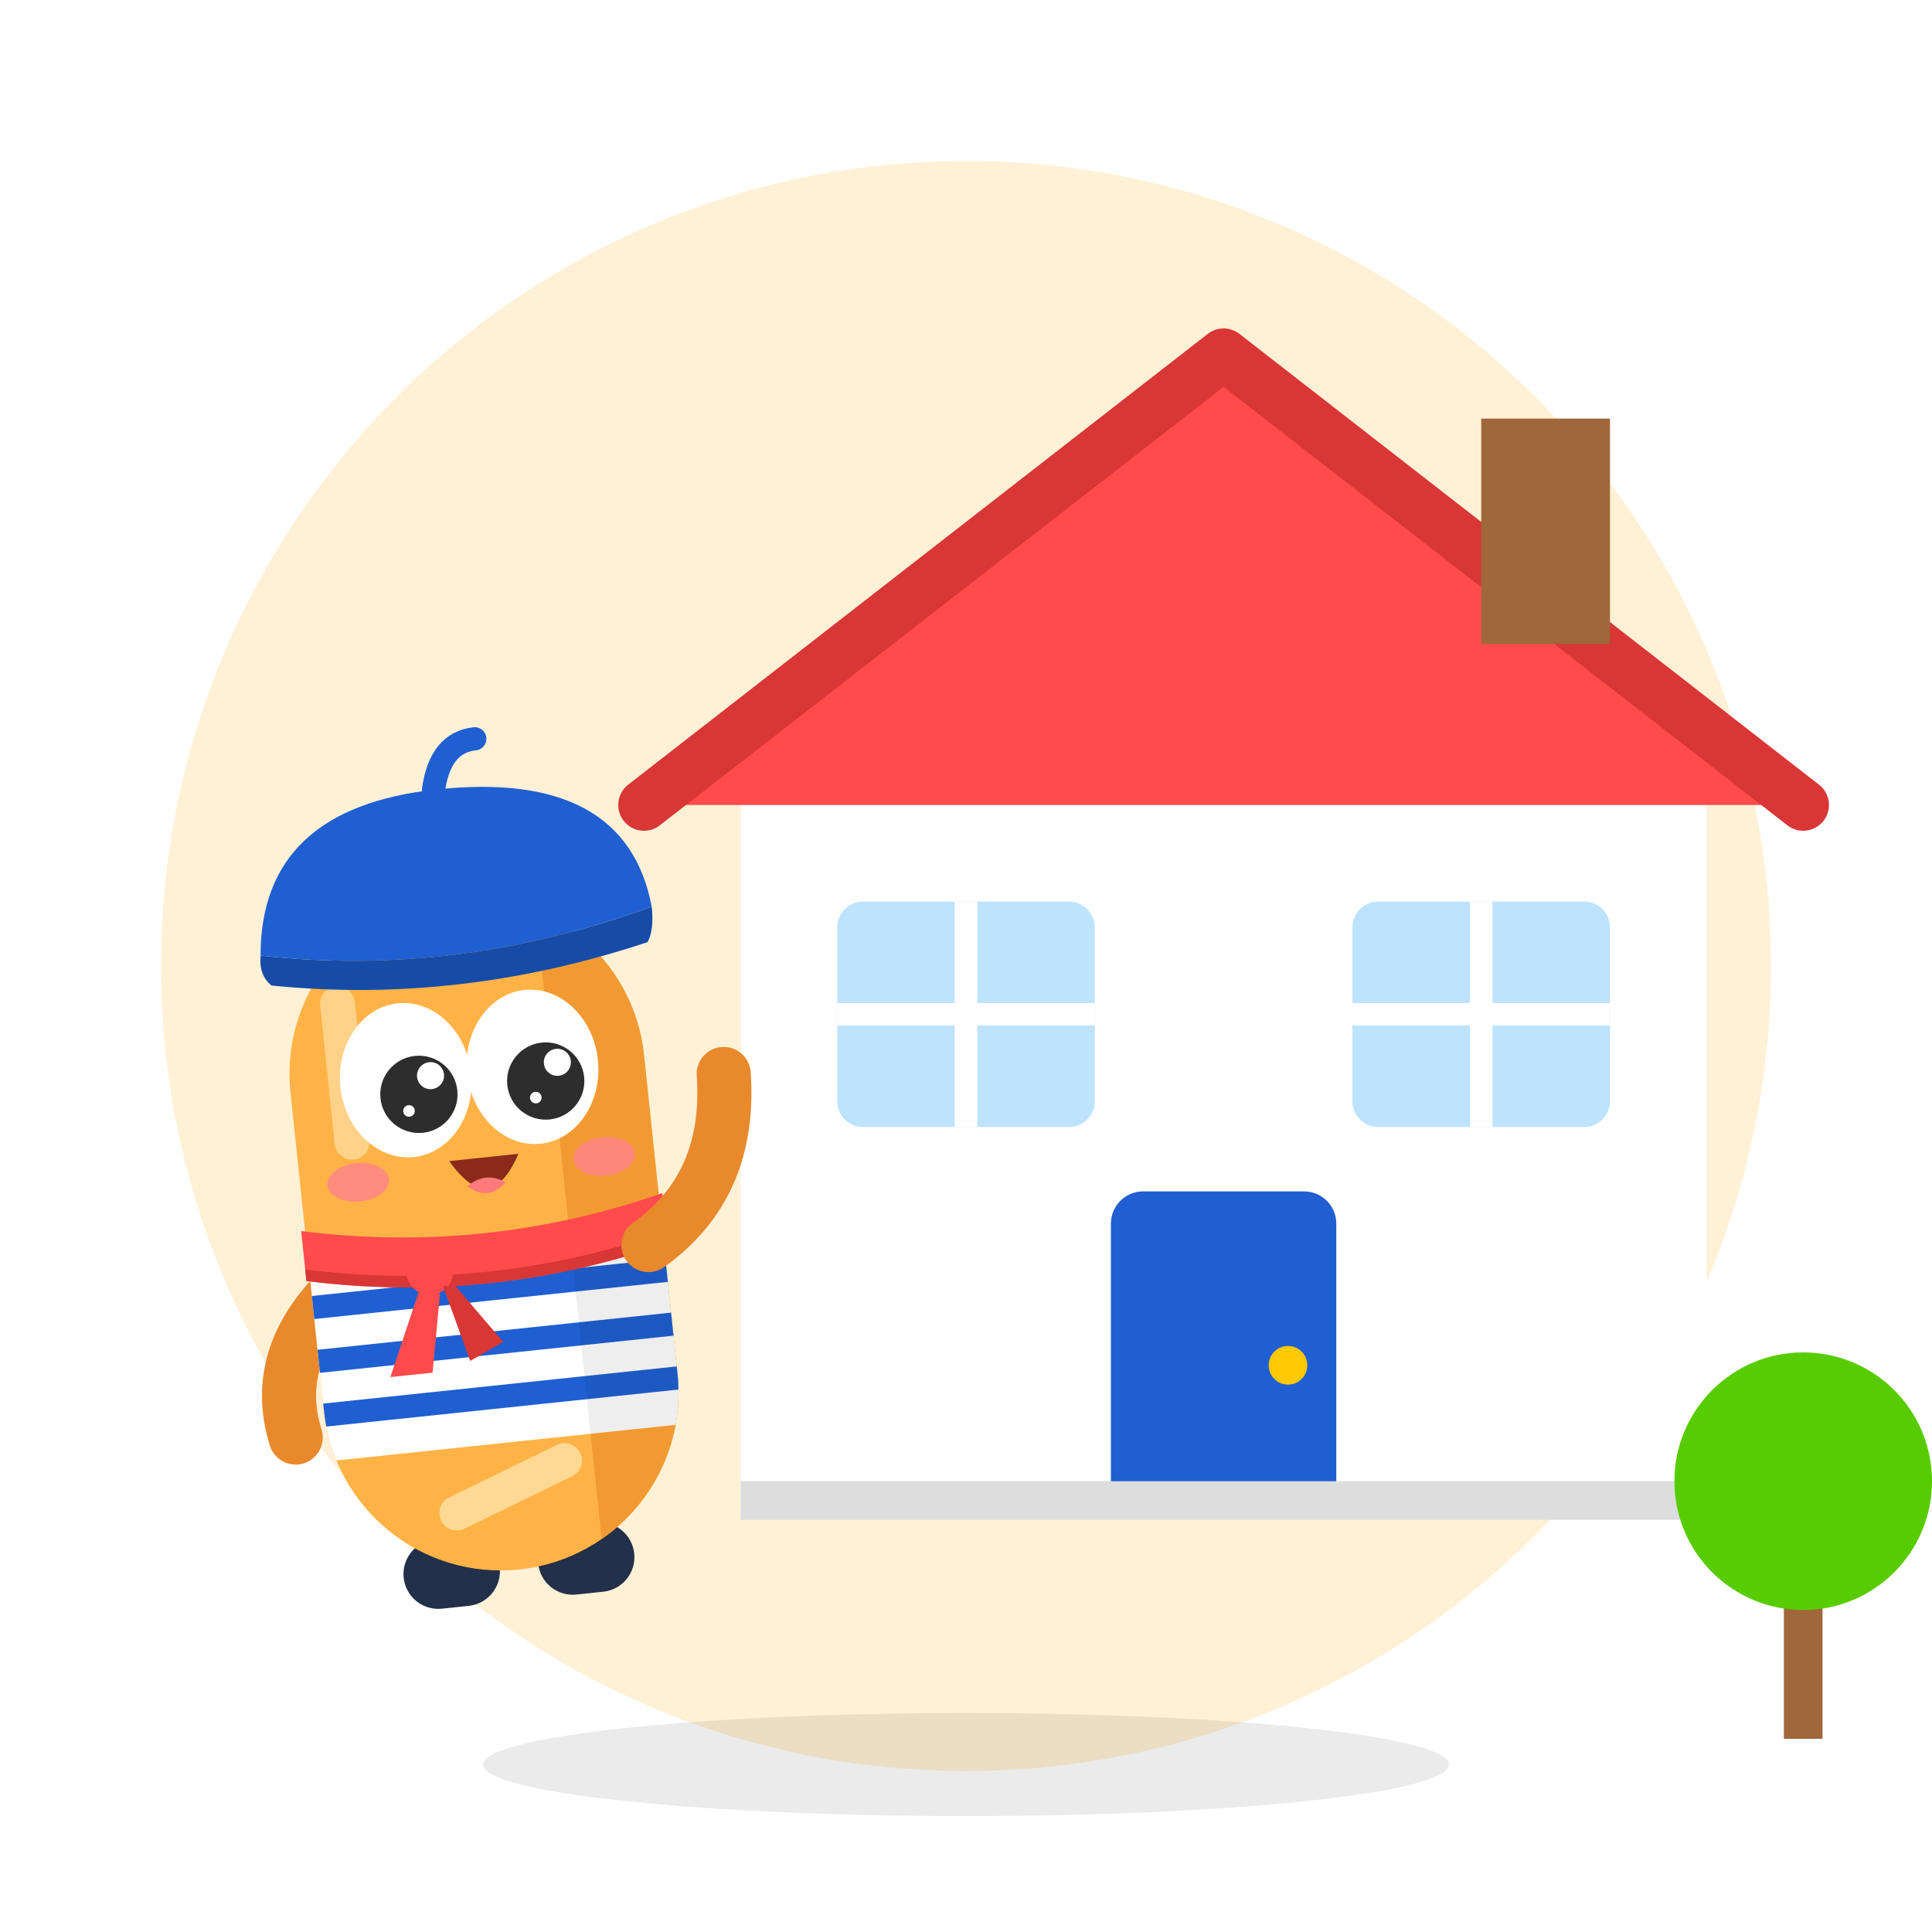
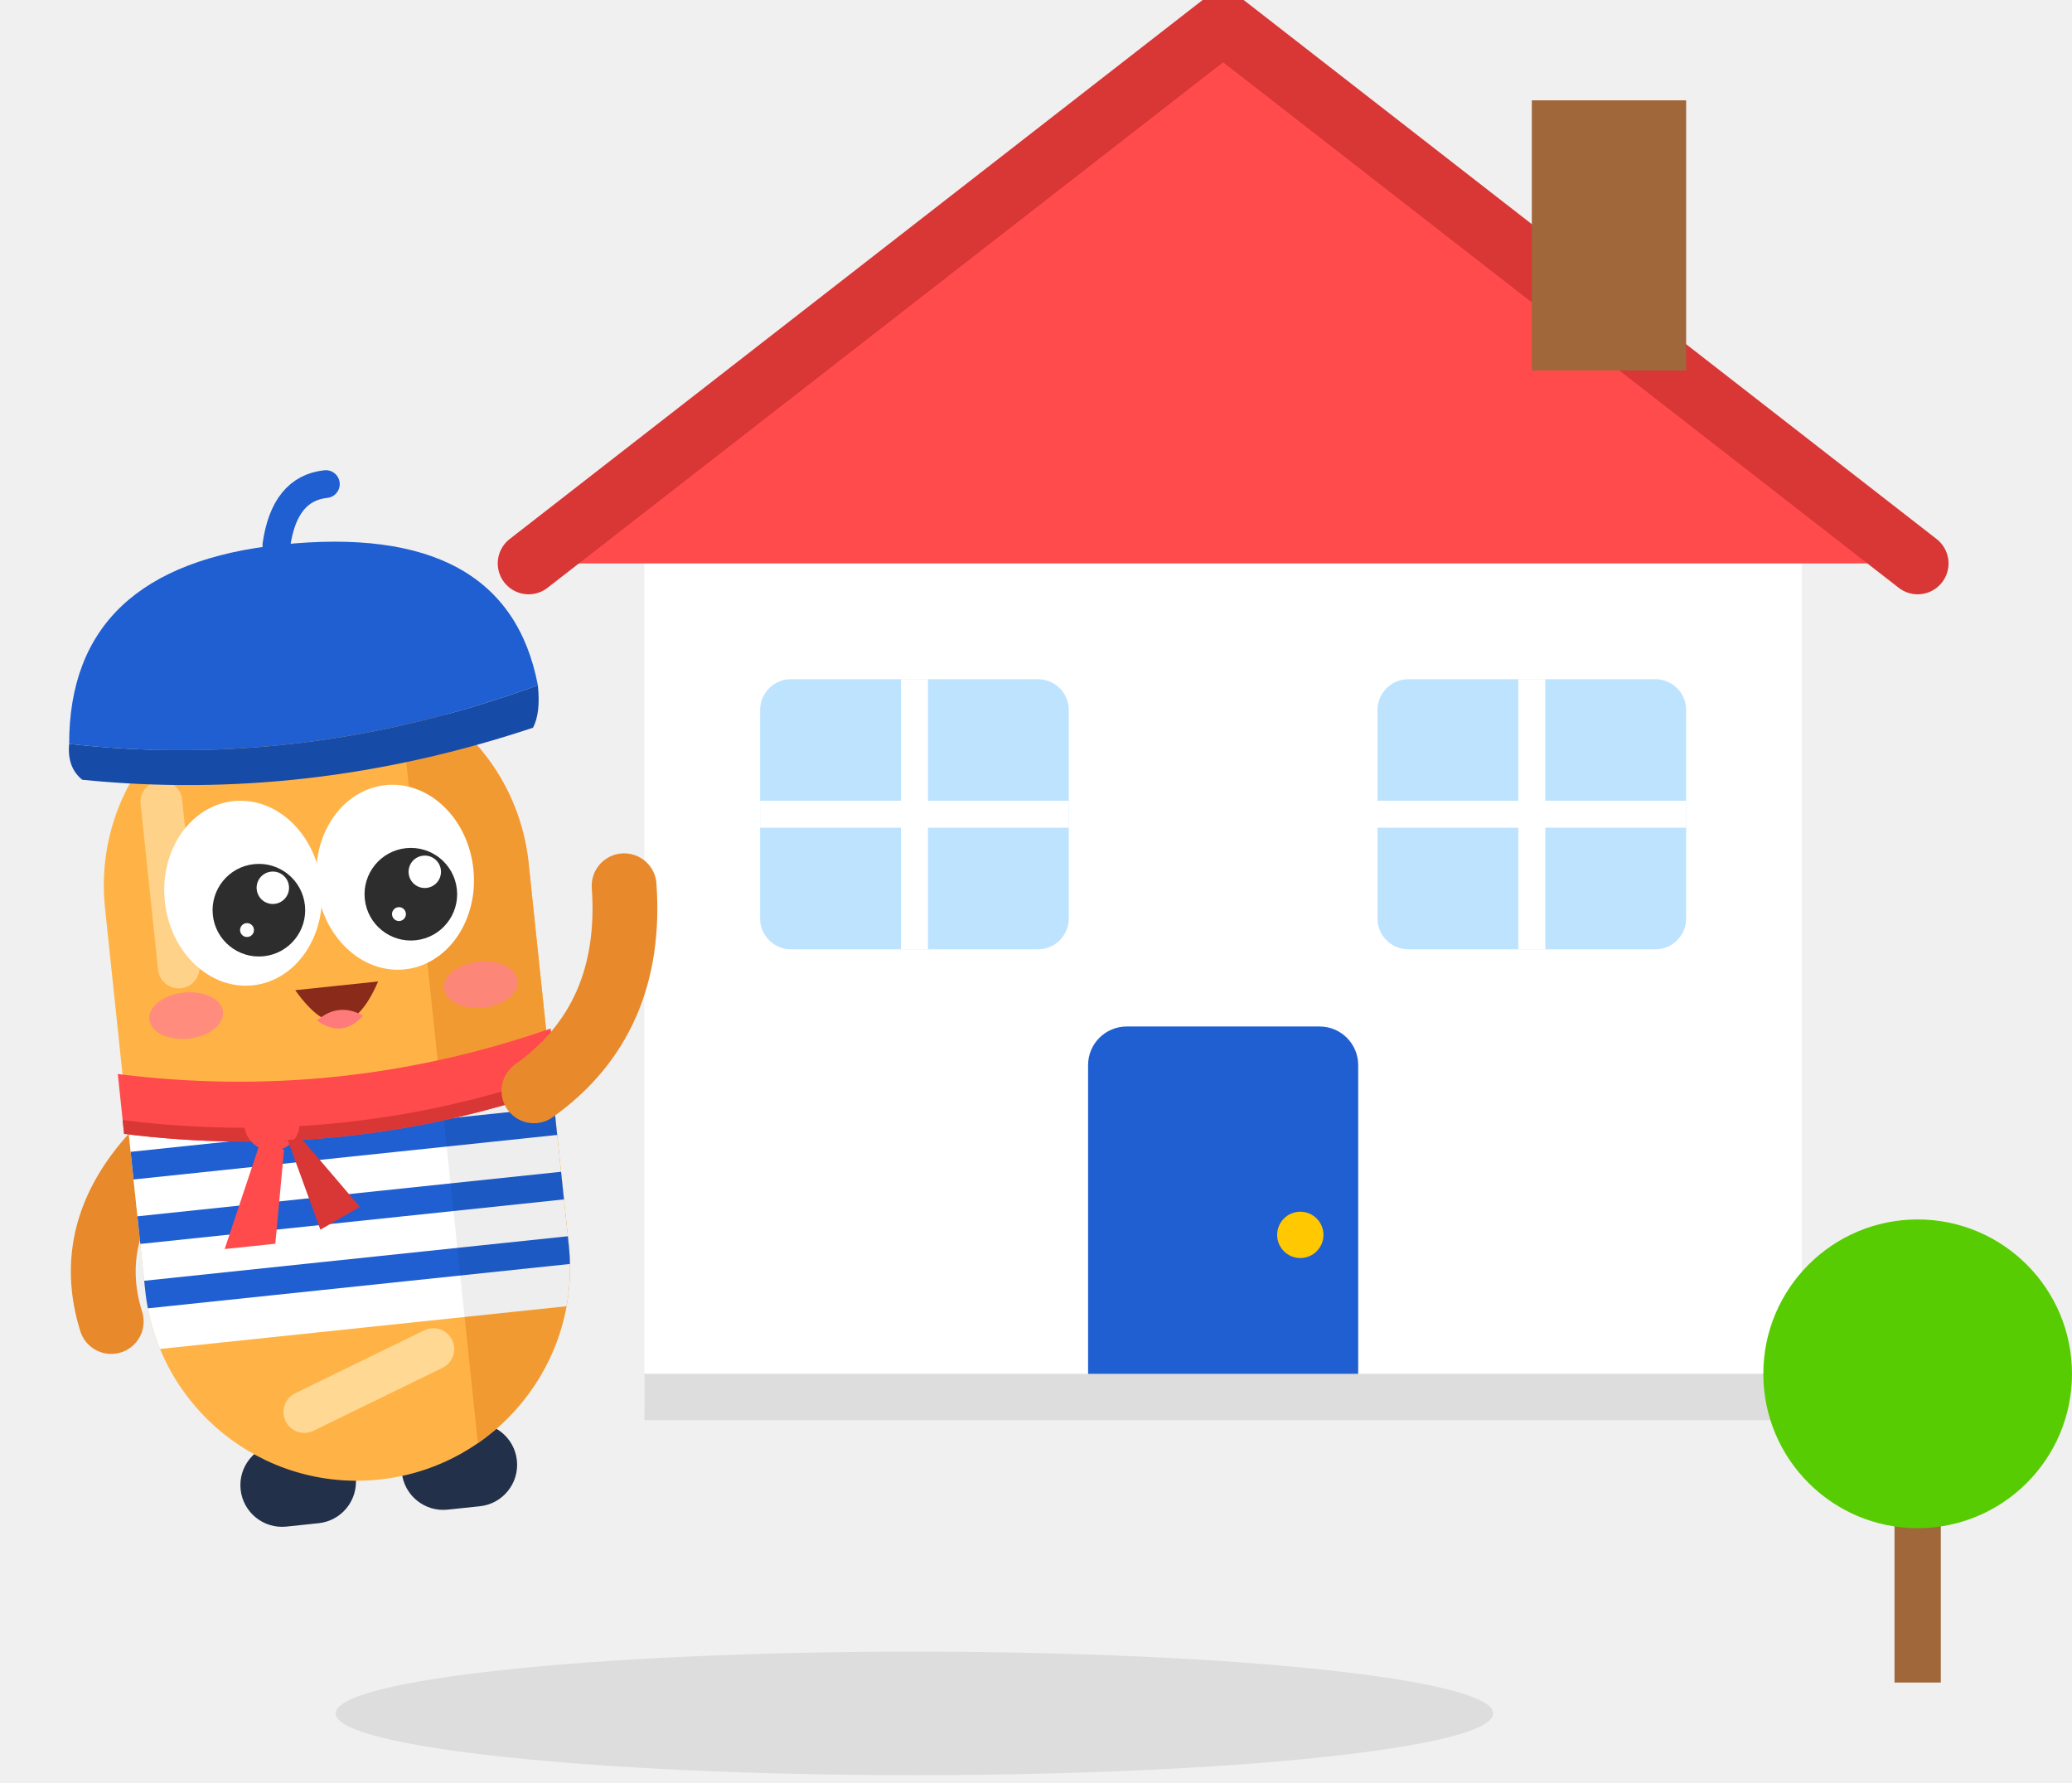
- <svg xmlns="http://www.w3.org/2000/svg" viewBox="0 0 600 600" width="600" height="600">
-   <rect width="600" height="600" fill="#ffffff" />
-   <circle cx="300" cy="300" r="250" fill="#fff1d6" />
+ <svg xmlns="http://www.w3.org/2000/svg" viewBox="63 104 537 462" width="537" height="462">
  <ellipse cx="300" cy="548" rx="150" ry="16" fill="#000" opacity=".08" />
  <g transform="translate(380 300)">
    <rect x="-150" y="-60" width="300" height="230" fill="#fff" />
    <path d="M-180 -50 L0 -190 L180 -50 Z" fill="#ff4b4b" />
    <path d="M-180 -50 L0 -190 L180 -50" fill="none" stroke="#d93636" stroke-width="16" stroke-linejoin="round" stroke-linecap="round" />
    <rect x="80" y="-170" width="40" height="70" fill="#a0673a" />
    <rect x="-120" y="-20" width="80" height="70" rx="8" fill="#bde3ff" />
    <path d="M-80 -20 V50 M-120 15 H-40" stroke="#fff" stroke-width="7" />
    <rect x="40" y="-20" width="80" height="70" rx="8" fill="#bde3ff" />
    <path d="M80 -20 V50 M40 15 H120" stroke="#fff" stroke-width="7" />
    <rect x="-35" y="70" width="70" height="100" rx="10" fill="#1f5fd1" />
    <circle cx="20" cy="124" r="6" fill="#ffc800" />
    <rect x="-150" y="160" width="300" height="12" fill="#ddd" />
  </g>
  <g transform="translate(560 470)">
    <rect x="-6" y="0" width="12" height="70" fill="#a0673a" />
    <circle cx="0" cy="-10" r="40" fill="#58cc02" />
  </g>
  <g transform="translate(150 380) scale(0.6) rotate(-6)">
    <defs>
      <clipPath id="b13">
        <rect x="-92" y="-170" width="184" height="350" rx="92" />
      </clipPath>
    </defs>
    <rect x="-60" y="160" width="50" height="36" rx="18" fill="#22304a" />
    <rect x="10" y="160" width="50" height="36" rx="18" fill="#22304a" />
    <path d="M-82 30 Q-116 60 -108 100" fill="none" stroke="#e8892c" stroke-width="28" stroke-linecap="round" />
    <g clip-path="url(#b13)">
      <rect x="-92" y="-170" width="184" height="350" fill="#ffb347" />
      <rect x="44" y="-170" width="60" height="350" fill="#f29a32" />
      <rect x="-72" y="-130" width="18" height="90" rx="9" fill="#ffd28a" />
      <rect x="-92" y="10" width="184" height="104" fill="#ffffff" />
      <rect x="-92" y="28" width="184" height="12" fill="#1f5fd1" />
      <rect x="-92" y="56" width="184" height="12" fill="#1f5fd1" />
      <rect x="-92" y="84" width="184" height="12" fill="#1f5fd1" />
      <rect x="44" y="10" width="60" height="104" fill="#000" opacity=".07" />
      <rect x="-40" y="128" width="80" height="18" rx="9" fill="#ffd994" transform="rotate(-20 0 137)" />
    </g>
    <ellipse cx="-32" cy="-78" rx="34" ry="40" fill="#ffffff" />
    <ellipse cx="34" cy="-78" rx="34" ry="40" fill="#ffffff" />
    <circle cx="-26" cy="-70" r="20" fill="#2d2d2d" />
    <circle cx="40" cy="-70" r="20" fill="#2d2d2d" />
    <circle cx="-19" cy="-79" r="7" fill="#ffffff" />
    <circle cx="47" cy="-79" r="7" fill="#ffffff" />
    <circle cx="-32" cy="-62" r="3" fill="#ffffff" />
    <circle cx="34" cy="-62" r="3" fill="#ffffff" />
    <ellipse cx="-62" cy="-28" rx="16" ry="10" fill="#ff7f8f" opacity=".75" />
    <ellipse cx="66" cy="-28" rx="16" ry="10" fill="#ff7f8f" opacity=".75" />
    <path d="M-14 -34 Q4 -2 22 -34 Z" fill="#8a2a1a" />
    <path d="M-6 -20 Q4 -11 14 -20 Q4 -27 -6 -20 Z" fill="#ff7a7a" />
    <path d="M-94 -6 Q0 16 94 -6 V20 Q0 42 -94 20 Z" fill="#ff4b4b" />
    <path d="M-94 14 Q0 36 94 14 V20 Q0 42 -94 20 Z" fill="#d93636" />
    <circle cx="-30" cy="22" r="12" fill="#ff4b4b" />
    <path d="M-36 30 L-56 74 L-34 74 L-26 34 Z" fill="#ff4b4b" />
    <path d="M-24 30 L-14 70 L4 62 L-18 30 Z" fill="#d93636" />
    <path d="M-100 -150 Q-92 -226 0 -226 Q98 -226 104 -154 Q0 -128 -100 -150 Z" fill="#1f5fd1" />
    <path d="M-100 -150 Q0 -128 104 -154 Q104 -142 100 -136 Q0 -114 -96 -134 Q-102 -140 -100 -150 Z" fill="#174ba8" />
    <path d="M-2 -226 Q4 -250 22 -250" fill="none" stroke="#1f5fd1" stroke-width="12" stroke-linecap="round" />
    <path d="M84 20 Q130 -6 132 -64" fill="none" stroke="#e8892c" stroke-width="28" stroke-linecap="round" />
  </g>
</svg>
